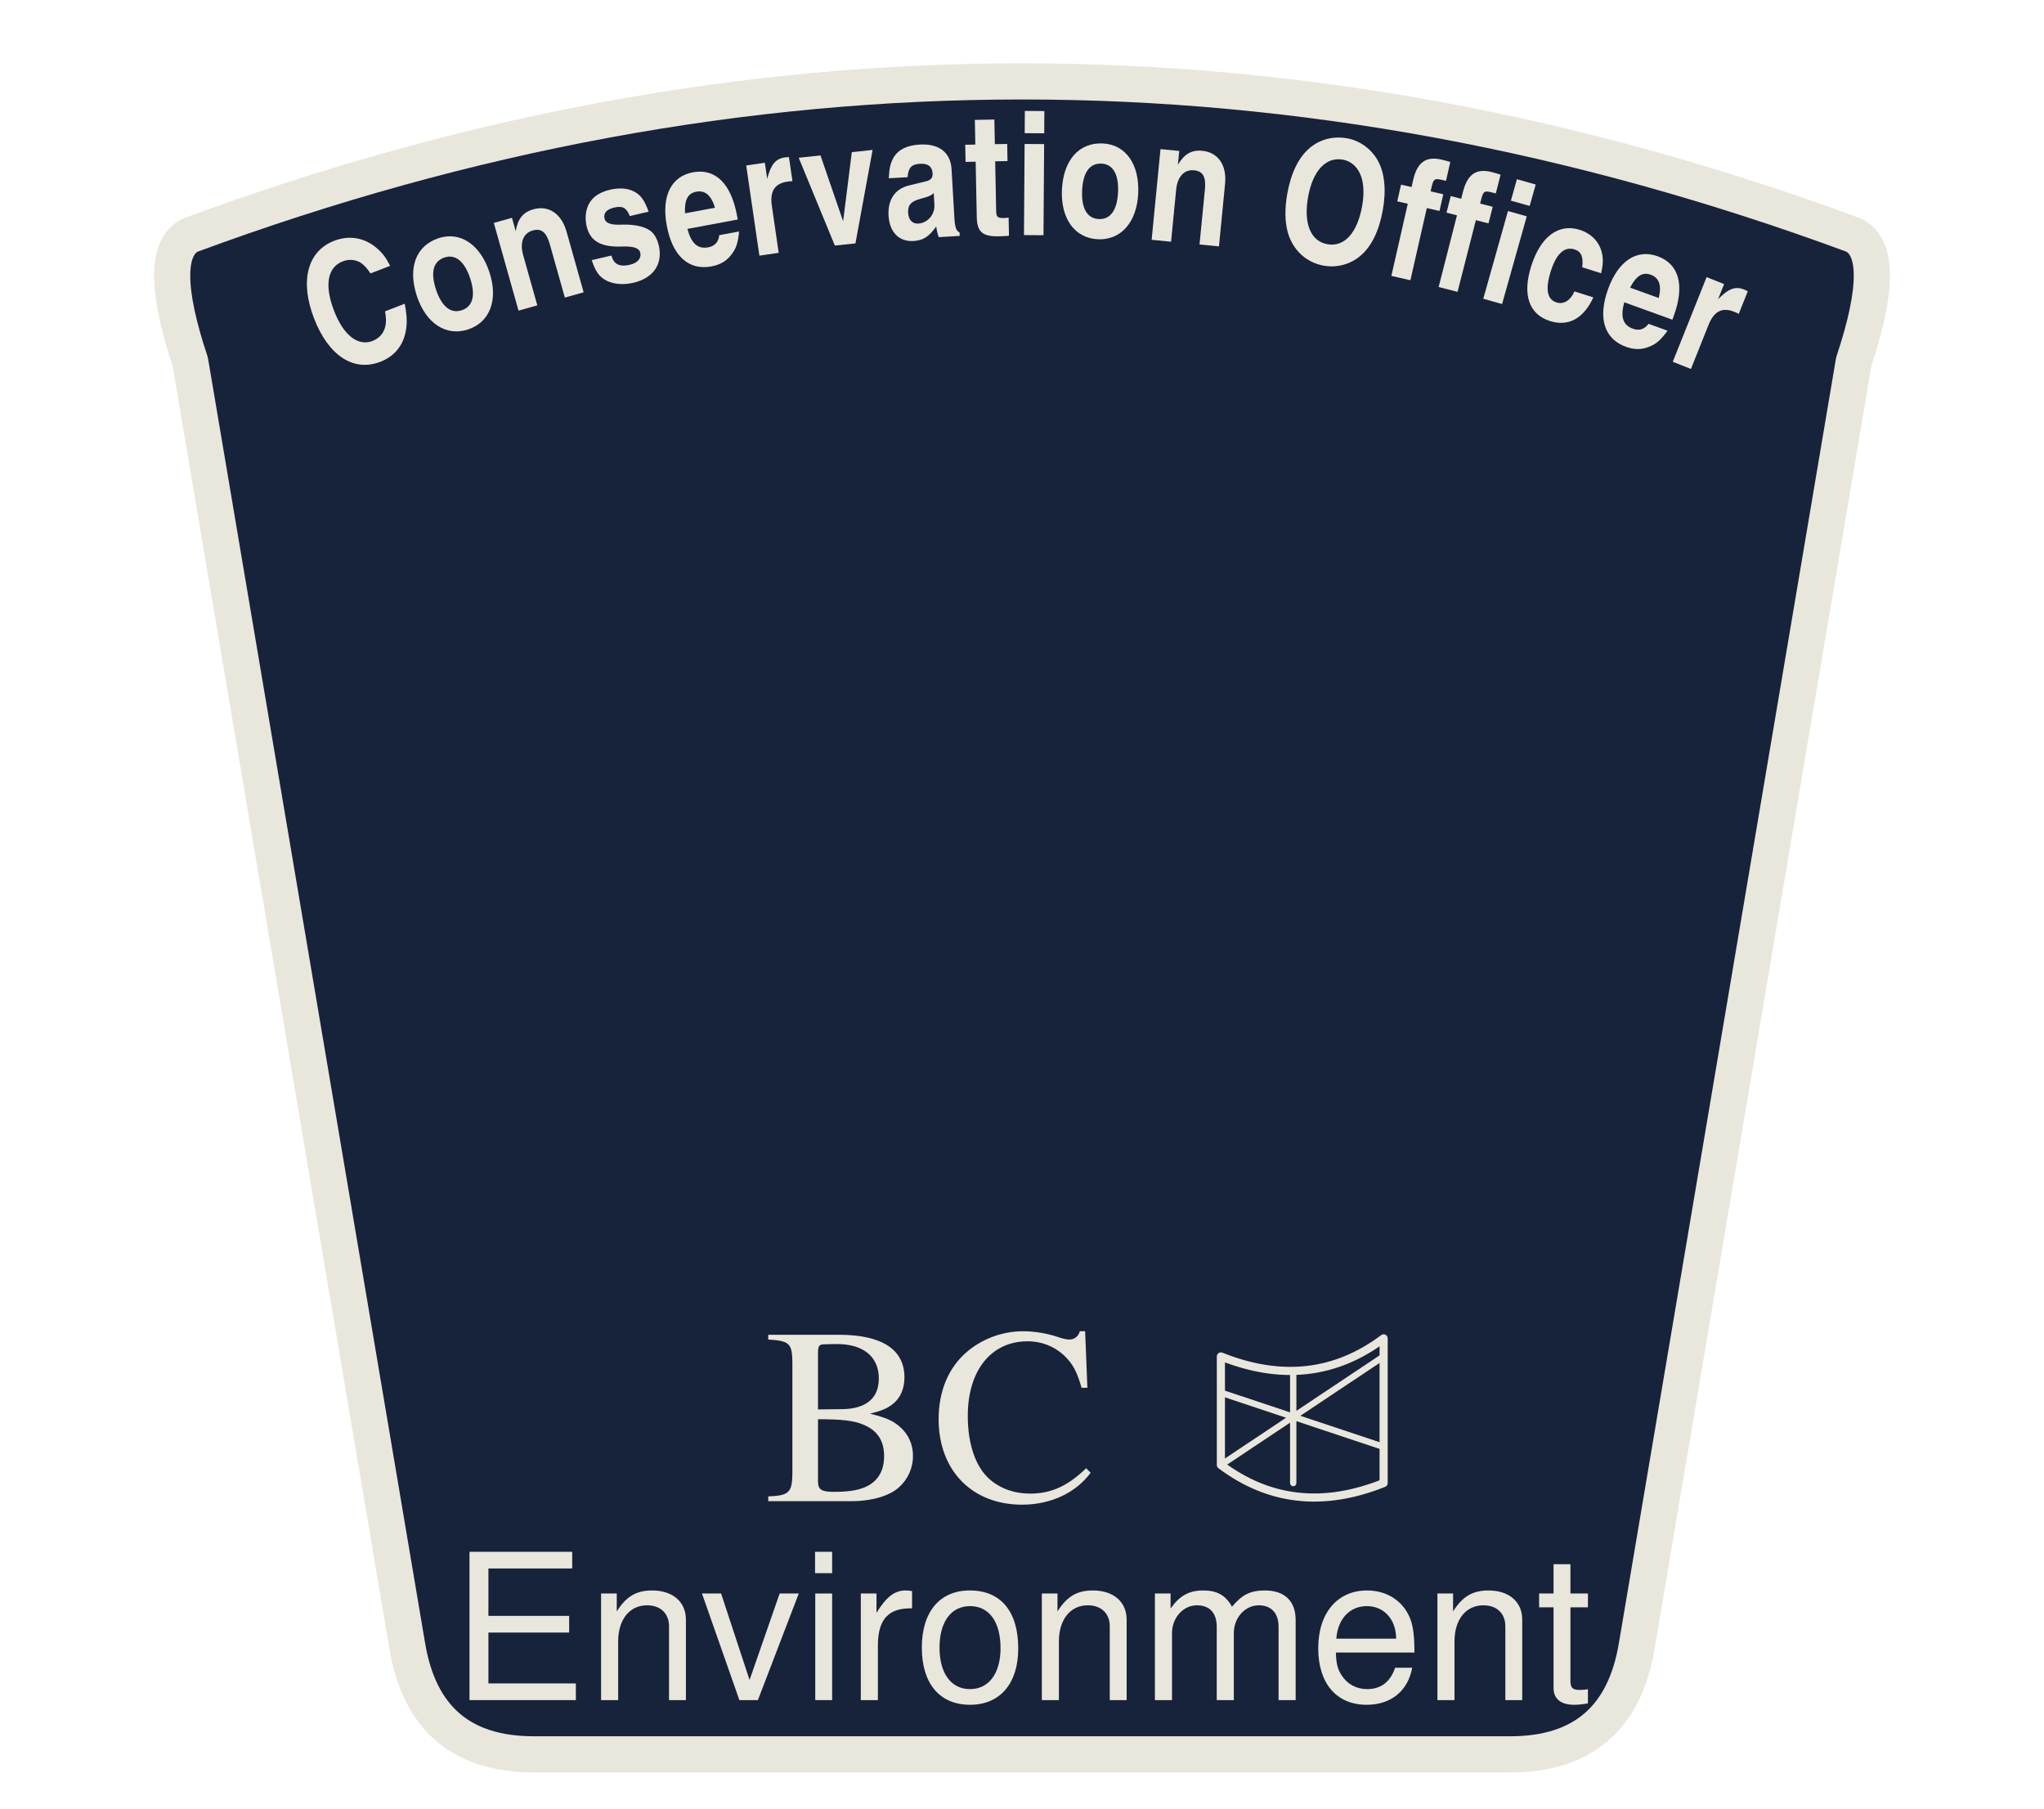
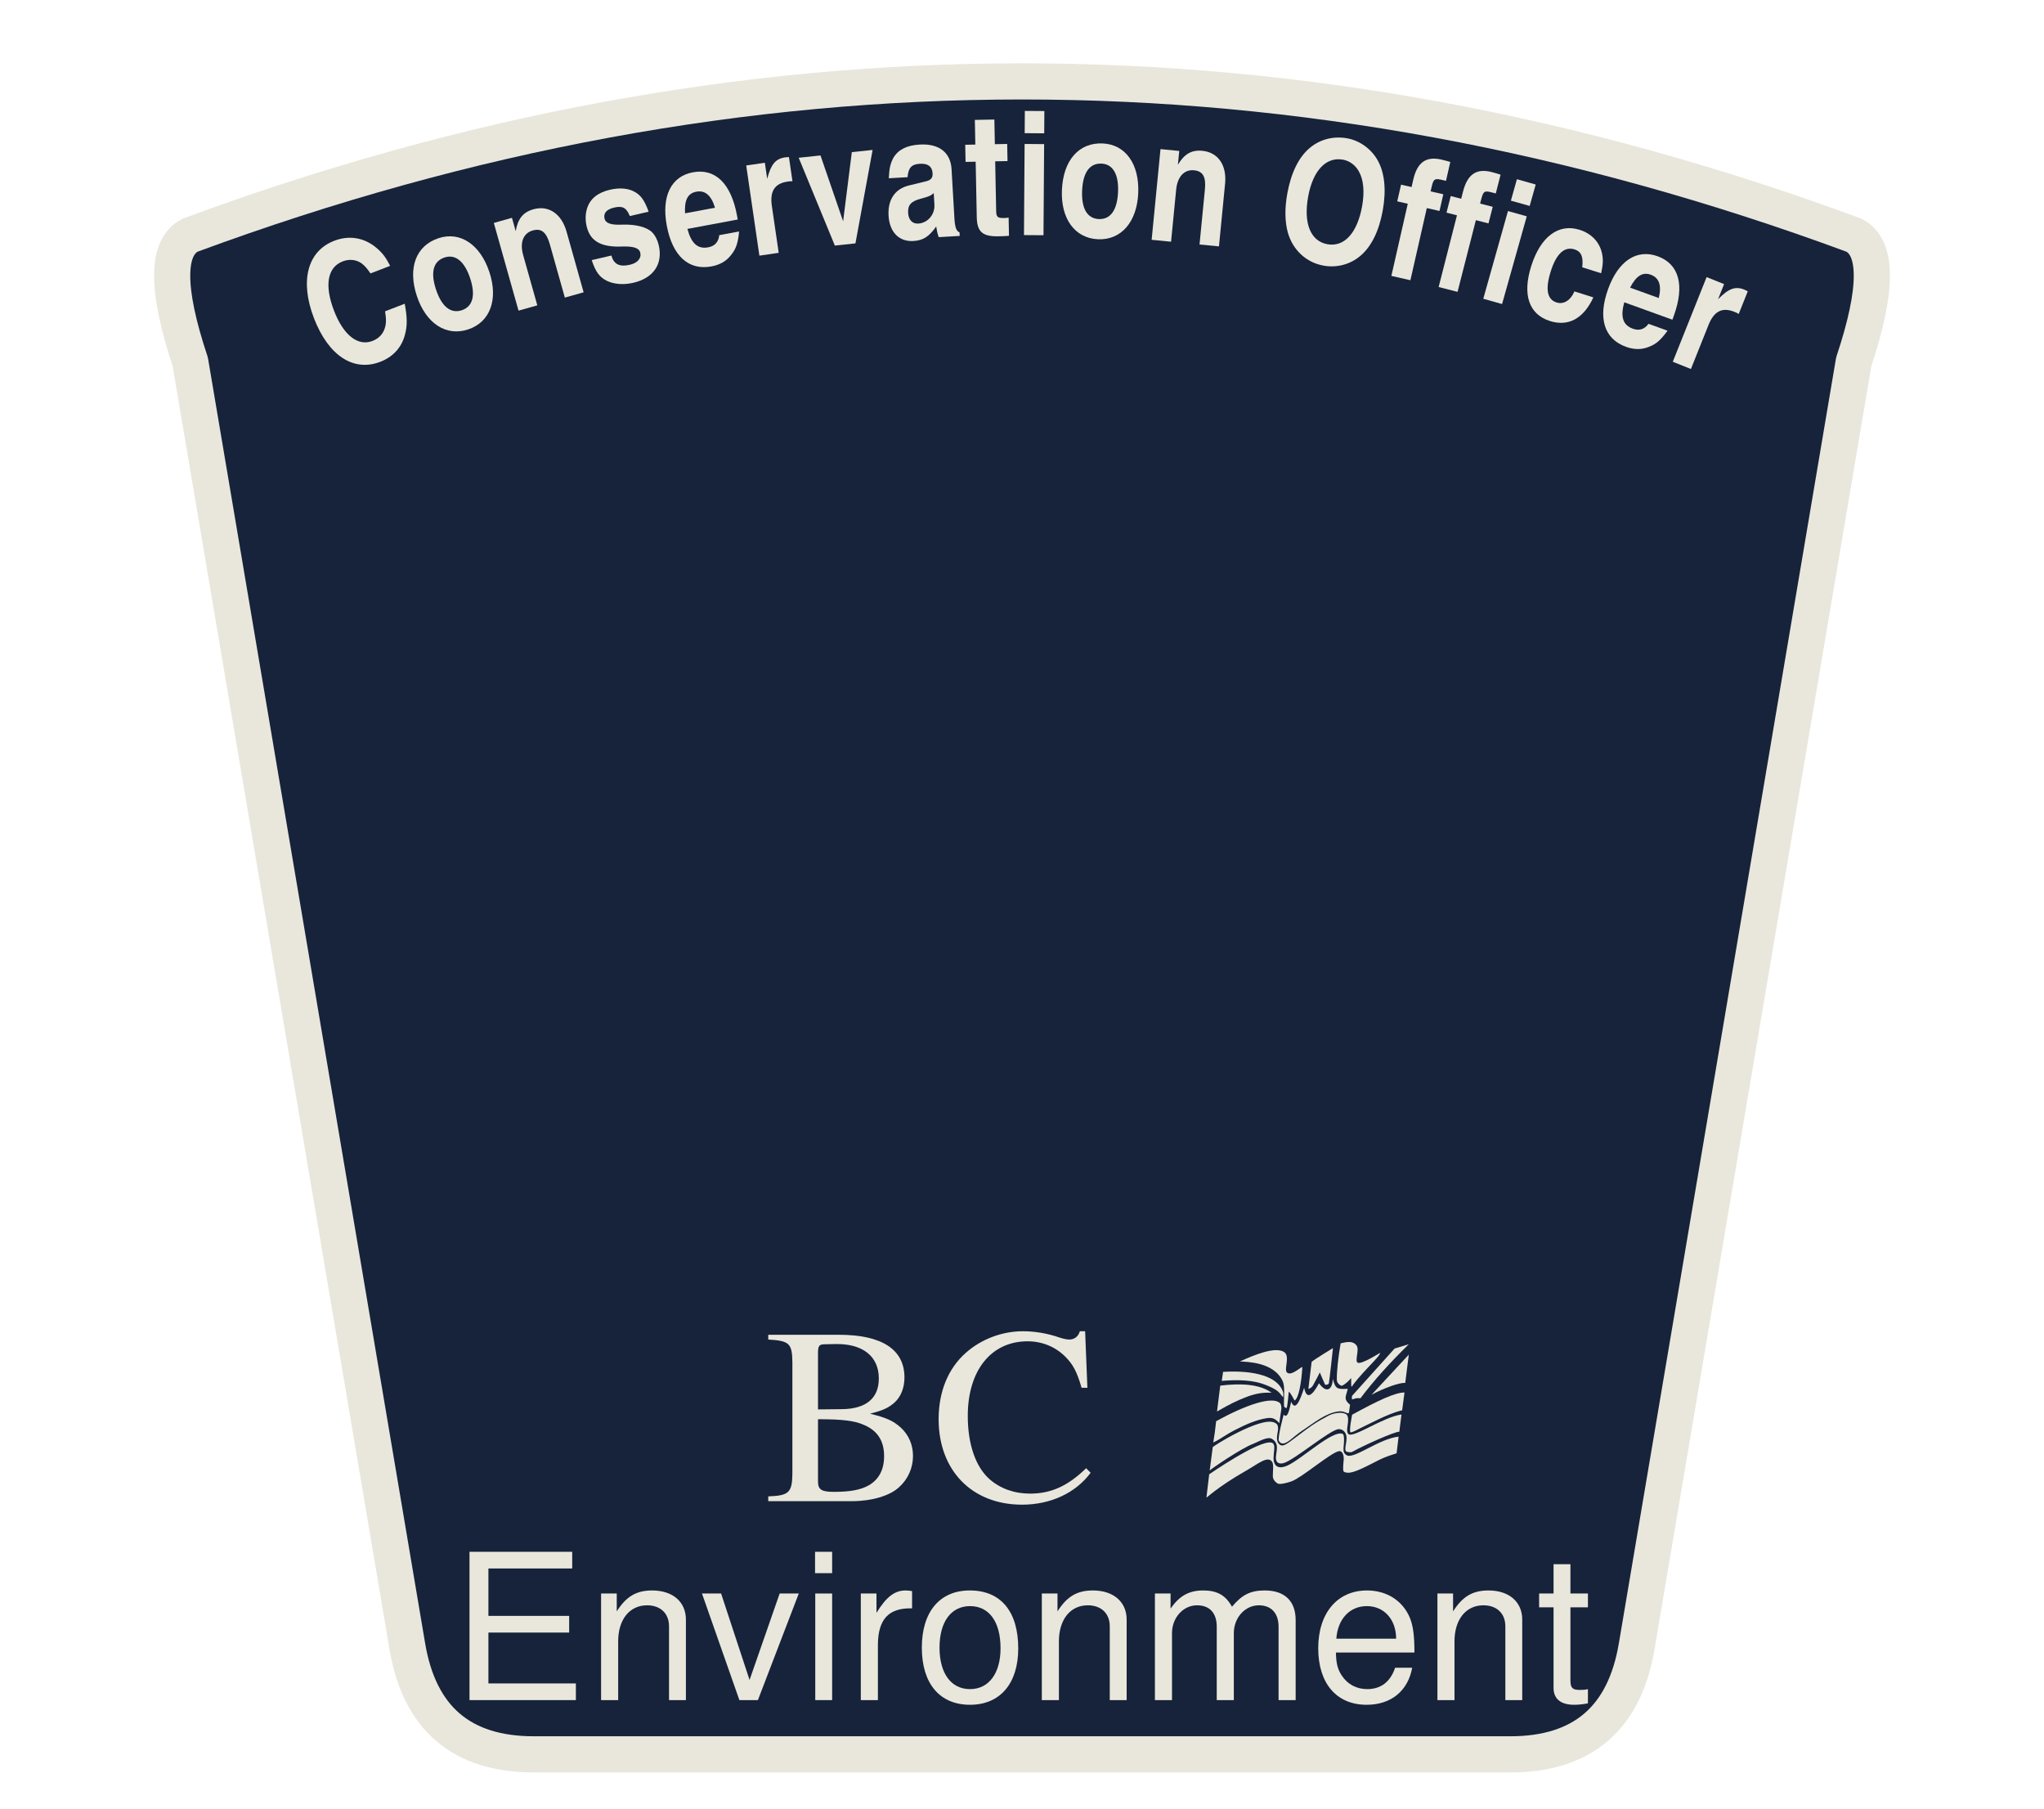
<svg xmlns="http://www.w3.org/2000/svg" viewBox="0 0 286 253" role="img">
  <g data-master-id="bc-co-bc-environment-1992-v1" data-master-geometry-hash="d5651ae1a9cc7944af05008088dc184b5f19fb49bbcd50b0b2ac5c894135e63b" transform="translate(16.5 1.4210854715202004e-14) scale(2.53)">
    <path d="M4 13 Q50 -4 96 13 Q98 14 96 20 L84 91 Q83 97 77 97 H23 Q17 97 16 91 L4 20 Q2 14 4 13 Z" fill="#17233a" stroke="#e9e7dc" stroke-width="2" stroke-linejoin="round" stroke-linecap="round" data-component="shared-compact-co-border" />
    <g data-component="bc-framed-provincial-mark" transform="translate(28 24) scale(0.08849736)">
      <g fill="#e9e7dc">
        <g data-shared="bc-framed-provincial-mark-3b841c1ba2" />
      </g>
    </g>
    <g data-caption="Conservation Officer">
      <path d="M561 483C555 540 546 570 524 610C479 692 402 737 309 737C141 737 36 591 36 357C36 124 138 -19 306 -19C384 -19 450 13 495 74C529 120 545 162 561 246H438C429 206 423 188 410 167C386 130 351 111 307 111C216 111 161 203 161 356C161 515 216 607 312 607C353 607 388 589 409 559C422 538 429 522 438 483Z" fill="#e9e7dc" transform="translate(14.35886 19.87015) rotate(-21.08255) scale(0.00947075 -0.00947075) translate(-296 0)" />
      <path d="M254 546C115 546 28 438 28 265C28 96 116 -14 251 -14C386 -14 474 96 474 265C474 435 387 546 254 546ZM252 428C319 428 356 370 356 266C356 161 319 104 251 104C183 104 146 161 146 266C146 372 183 428 252 428Z" fill="#e9e7dc" transform="translate(19.3244 18.0892) rotate(-18.35623) scale(0.00947075 -0.00947075) translate(-250.5 0)" />
      <path d="M163 532H53V0H167V305C167 381 202 428 260 428C312 428 334 397 334 323V0H448V368C448 477 389 546 297 546C234 546 194 517 163 451Z" fill="#e9e7dc" transform="translate(23.95581 16.66847) rotate(-15.73311) scale(0.00947075 -0.00947075) translate(-250.5 0)" />
      <path d="M413 370C404 444 389 478 353 507C322 532 276 546 222 546C149 546 97 521 67 470C50 441 41 406 41 369C41 280 95 230 216 207C281 194 311 176 311 148C311 114 282 93 236 93C174 93 145 117 143 170H25C32 97 46 64 84 32C120 3 173 -14 232 -14C353 -14 426 54 426 166C426 197 419 225 406 247C384 284 323 316 247 331C181 343 153 361 153 389C153 422 177 439 222 439C273 439 292 422 300 370Z" fill="#e9e7dc" transform="translate(28.44091 15.51376) rotate(-13.12663) scale(0.00947075 -0.00947075) translate(-228 0)" />
      <path d="M310 157C299 119 273 99 234 99C172 99 141 138 134 227H433V252C433 441 359 546 226 546C96 546 19 442 19 268C19 88 96 -14 232 -14C281 -14 322 0 355 29C392 60 409 91 428 157ZM137 319C147 396 174 431 225 431C277 431 307 394 315 319Z" fill="#e9e7dc" transform="translate(32.76506 14.60651) rotate(-10.56011) scale(0.00947075 -0.00947075) translate(-228 0)" />
      <path d="M52 0H166V277C166 363 201 404 277 404C290 404 296 404 306 402V544L301 545C289 546 289 546 283 546C227 546 196 518 162 437V532H52Z" fill="#e9e7dc" transform="translate(36.48365 13.98806) rotate(-8.31781) scale(0.00947075 -0.00947075) translate(-159.5 0)" />
      <path d="M445 532H323L230 136L139 532H11L167 0H288Z" fill="#e9e7dc" transform="translate(40.22376 13.5169) rotate(-6.03638) scale(0.00947075 -0.00947075) translate(-228 0)" />
      <path d="M148 360C155 414 175 434 224 434C271 434 295 414 295 374C295 348 283 335 255 330L152 311C70 296 24 235 24 142C24 46 76 -14 160 -14C217 -14 253 6 298 63C301 34 302 26 309 0H432V21C414 29 407 51 407 104V392C407 490 342 546 230 546C154 546 103 524 72 478C53 447 44 419 38 360ZM295 191C295 133 250 86 194 86C160 86 139 111 139 151C139 197 159 218 217 230C263 239 280 245 295 259Z" fill="#e9e7dc" transform="translate(44.62726 13.15612) rotate(-3.32601) scale(0.00947075 -0.00947075) translate(-228 0)" />
      <path d="M181 676H67V532H8V432H67V109C67 25 96 -4 183 -6H198C212 -6 219 -6 242 -5L253 -4V102C237 100 236 100 228 100C188 100 181 106 181 143V432H253V532H181Z" fill="#e9e7dc" transform="translate(48.17644 13.01799) rotate(-1.13) scale(0.00947075 -0.00947075) translate(-136.5 0)" />
      <path d="M57 532V0H171V532ZM171 725H57V595H171Z" fill="#e9e7dc" transform="translate(50.64874 13.00228) rotate(0.40205) scale(0.00947075 -0.00947075) translate(-114 0)" />
      <path d="M254 546C115 546 28 438 28 265C28 96 116 -14 251 -14C386 -14 474 96 474 265C474 435 387 546 254 546ZM252 428C319 428 356 370 356 266C356 161 319 104 251 104C183 104 146 161 146 266C146 372 183 428 252 428Z" fill="#e9e7dc" transform="translate(54.19939 13.09538) rotate(2.60078) scale(0.00947075 -0.00947075) translate(-250.5 0)" />
      <path d="M163 532H53V0H167V305C167 381 202 428 260 428C312 428 334 397 334 323V0H448V368C448 477 389 546 297 546C234 546 194 517 163 451Z" fill="#e9e7dc" transform="translate(59.03134 13.44113) rotate(5.57946) scale(0.00947075 -0.00947075) translate(-250.5 0)" />
      <path d="M323 737C241 737 167 703 117 642C64 578 36 481 36 358C36 269 51 194 79 135C126 39 216 -19 319 -19C398 -19 472 16 521 76C574 140 602 237 602 359C602 480 574 578 521 642C472 701 398 737 323 737ZM321 610C360 610 399 591 425 558C460 516 479 447 479 362C479 203 419 108 319 108C219 108 159 203 159 361C159 516 220 610 321 610Z" fill="#e9e7dc" transform="translate(66.70809 14.50979) rotate(10.24425) scale(0.00947075 -0.00947075) translate(-319 0)" />
      <path d="M185 432H261V532H185V553C185 604 189 611 226 612H259V725C243 726 227 727 205 727C113 727 71 680 71 575V532H8V432H71V0H185Z" fill="#e9e7dc" transform="translate(71.03249 15.39246) rotate(12.81671) scale(0.00947075 -0.00947075) translate(-136.5 0)" />
      <path d="M185 432H261V532H185V553C185 604 189 611 226 612H259V725C243 726 227 727 205 727C113 727 71 680 71 575V532H8V432H71V0H185Z" fill="#e9e7dc" transform="translate(73.64281 16.02316) rotate(14.34515) scale(0.00947075 -0.00947075) translate(-136.5 0)" />
      <path d="M57 532V0H171V532ZM171 725H57V595H171Z" fill="#e9e7dc" transform="translate(76.03051 16.66462) rotate(15.72526) scale(0.00947075 -0.00947075) translate(-114 0)" />
      <path d="M313 194C308 138 277 101 233 101C175 101 146 155 146 265C146 372 178 428 240 428C281 428 303 402 314 342H430C425 395 418 421 401 452C368 512 307 546 234 546C105 546 28 440 28 259C28 84 100 -14 229 -14C342 -14 412 59 429 194Z" fill="#e9e7dc" transform="translate(79.22955 17.6207) rotate(17.54519) scale(0.00947075 -0.00947075) translate(-228 0)" />
      <path d="M310 157C299 119 273 99 234 99C172 99 141 138 134 227H433V252C433 441 359 546 226 546C96 546 19 442 19 268C19 88 96 -14 232 -14C281 -14 322 0 355 29C392 60 409 91 428 157ZM137 319C147 396 174 431 225 431C277 431 307 394 315 319Z" fill="#e9e7dc" transform="translate(83.41427 19.03847) rotate(19.87141) scale(0.00947075 -0.00947075) translate(-228 0)" />
      <path d="M52 0H166V277C166 363 201 404 277 404C290 404 296 404 306 402V544L301 545C289 546 289 546 283 546C227 546 196 518 162 437V532H52Z" fill="#e9e7dc" transform="translate(86.93759 20.37905) rotate(21.77875) scale(0.00947075 -0.00947075) translate(-159.5 0)" />
    </g>
    <g data-caption="BC">
      <path d="M17 643C101 638 112 628 113 553V109C112 34 99 22 17 19V0H351C428 0 500 21 537 55C573 87 593 132 593 180C593 224 576 264 544 293C514 320 487 332 422 348C474 361 495 371 519 392C544 414 559 450 559 492C559 604 469 662 297 662H17ZM215 326C312 326 358 320 394 305C451 282 478 241 478 179C478 125 457 86 417 63C385 45 344 37 278 37C229 37 215 46 215 78ZM215 365V595C216 617 220 623 237 624L281 625C392 628 457 577 457 488C457 409 406 367 310 366Z" fill="#e9e7dc" transform="translate(40.36526 83) rotate(0) scale(0.01389728 -0.01389728) translate(-333.5 0)" />
      <path d="M620 451 611 676H590C584 655 568 643 548 643C539 643 524 646 509 651C460 668 410 676 363 676C281 676 198 645 136 590C66 528 28 436 28 326C28 122 161 -14 360 -14C473 -14 573 32 633 113L615 131C542 60 475 30 392 30C329 30 273 50 230 88C175 137 144 227 144 339C144 520 237 636 382 636C439 636 491 615 531 576C563 544 578 516 597 451Z" fill="#e9e7dc" transform="translate(49.63474 83) rotate(0) scale(0.01389728 -0.01389728) translate(-333.5 0)" />
    </g>
-     <path d="M61 75 Q66 77 70 74 L70 82 Q65 84 61 81 Z" fill="none" stroke="#e9e7dc" stroke-width="0.45" stroke-linejoin="round" stroke-linecap="round" data-component="interpreted-BC-flag" />
-     <path d="M61 77 L70 80 M61 81 L70 75 M65 76 V82" fill="none" stroke="#e9e7dc" stroke-width="0.35" stroke-linejoin="round" stroke-linecap="round" data-component="interpreted-BC-flag-detail" />
+     <g data-component="pofbc-bc-parks-flag" transform="translate(60.2 74.2) scale(0.011918)">
+       <path data-role="flag" d="M637.14 545.34L637.14 540.34C637.08 520.85 628.48 504.01 615.14 506.34C576.8 513.05 444.49 628.38 395.14 646.34C381.11 651.44 341.22 663.13 330.14 656.34C318.9 649.45 308.3 637.18 308.11 622.3C307.85 602.45 313.04 568.4 305.14 556.34C285.16 525.84 241.16 564.37 185.14 596.34C44.66 676.52-1.41 726.66 .03 721.19L12.86 613.68C12.86 613.68 239.98 456.44 300.14 466.34C330.72 471.37 302.18 527.04 315.14 561.34C324.28 585.52 348.84 585.16 375.14 573.54C441.2 544.32 586.45 406.18 632.14 426.34C638.86 429.31 639.76 451.86 637.64 473.8C635.2 499.08 632.84 517.39 652.88 526.34C687.99 542.01 802.95 448.08 891.76 439.03L882.35 516.34C862.66 522.55 829.53 532.85 802.85 546.34C744 576.09 684.2 609.16 655.14 606.34C645.88 605.44 636.59 604.36 635.14 596.34C632.76 583.21 637.14 545.34 637.14 545.34Z" fill="#e9e7dc" />
+       <path data-role="flag" d="M650.29 446.34C650.76 420.14 633.15 402.97 613.14 404.34C572.79 407.1 404.15 551.22 356.14 562.34C335.7 567.07 328.19 556.95 327.14 555.34C309.55 528.38 350.4 477.49 304.14 449.34C282.71 436.3 235.97 465.55 217.14 472.34C162.5 492.06 13.83 594.01 15.14 596.34L29.23 488.37C27.52 484.19 251.69 344.85 315.14 373.62C324.67 377.94 330.25 381.68 332.14 394.34C335.3 415.53 318.88 446.37 333.14 468.34C345.45 487.31 360.55 481.54 385.14 463.95C418.56 440.06 455.46 410.23 490.56 386.34C519.41 366.7 547.56 351.77 567.14 341.34C580.84 334.04 602.92 328.31 621.14 328.34C637.93 328.37 649.95 334.75 652.14 338.34C667.88 364.17 642.74 408.48 658.15 426.34C678.33 449.72 817.32 348.75 905.14 336.34L895.14 416.34C876.82 413.92 731.16 479.11 677.14 509.34C668.47 514.19 653.19 509.4 651.46 508.9C637.05 504.69 649.81 473.72 650.29 446.34Z" fill="#e9e7dc" />
+       <path data-role="flag" d="M31.71 466.34L38.71 420.3L45.14 367.34C181.4 292.18 305.22 249.68 340.95 283.23C346.55 288.49 349.01 302.11 347.58 310.93C343.62 335.4 338.53 376.34 338.53 376.34C321.55 359.44 311.08 348.48 280.14 353.34C234.69 360.48 187.49 379.54 128.93 409.86C90.35 429.83 67.05 449.21 31.71 466.34" fill="#e9e7dc" />
+       <path data-role="flag" d="M49.14 322.34L64.14 202.34C159 191.13 245.27 194.3 302.14 235.34C256.68 233.3 221.81 240.49 177.14 258.34C145.48 270.99 113.37 285.12 49.14 322.34Z" fill="#e9e7dc" />
+       <path data-role="flag" d="M908.14 317.34L919.14 234.34C877.12 233.62 797.06 270.97 676.14 337.27C676.14 337.27 661.54 409.46 668.14 418.34C671.77 423.22 700.02 406.45 717.14 398.34C761.68 377.24 838.09 335.16 901.14 318.34C904.52 317.44 904.86 318.1 908.14 317.34Z" fill="#e9e7dc" />
+       <path data-role="flag" d="M922.49 190.01C897.53 187.01 822.52 214.05 765.94 244.95L939.14 58.61L922.49 190.01Z" fill="#e9e7dc" />
+       <path data-role="flag" d="M939.14 10.34L873.14 30.34L675.14 250.56L675.14 266.34L695.14 260.83L715.14 260.52C776.85 178.47 852.46 94.98 939.14 10.34Z" fill="#e9e7dc" />
+       <path data-role="flag" d="M71.14 180.34L77.27 138.58C219.65 129.92 332.04 159.09 355.14 231.34C357.68 239.27 356.76 247.49 355.14 256.34C336.64 232.37 331.73 221.99 275.14 199.2C218.37 176.34 148.33 174.05 71.14 180.34Z" fill="#e9e7dc" />
+       <path data-role="flag" d="M358.37 337.11C358.37 337.11 328.83 446.39 336.37 459.11C347.45 477.78 365.23 472.67 388.37 454.72C402.48 443.78 423.81 424.98 445.14 410.83C501.65 373.34 552.44 330.24 612.29 322.14C640.56 318.32 650.95 334.52 661.1 329.45L666.43 291.34C633.13 262.81 648.89 251.53 655.72 217.11C606.08 219.91 598.97 217.69 586.3 171.03C585.4 218.59 558.57 242.18 522.27 191.41C489.22 253.94 463.76 266.03 453.37 212.11C432.69 277.86 411.53 321.64 393.37 277.11C385.22 308.68 378.2 358.45 358.37 337.11Z" fill="#e9e7dc" />
+       <path data-role="flag" d="M622.75 6.34C612.56 65.65 604.34 132.77 605.14 176.34C605.44 192.44 624.52 205.74 630.64 202.34C656 188.24 671.14 167.34 671.14 167.34C673.06 171.3 669.23 215.22 675.14 206.34C681.38 196.97 694.52 179.37 721.14 149.34C757.15 108.72 810.4 58.85 805.14 50.58C805.14 50.58 721.08 104.08 702.66 96.34C686.59 89.59 710.02 36.91 697.86 18.13C681.95-6.45 652.82-1.34 622.75 6.34Z" fill="#e9e7dc" />
+       <path data-role="flag" d="M568.1 191.78C571.09 177.2 587.14 28.34 587.14 28.34C587.14 28.34 499.55 81.35 488.14 92.34L473.14 217.34C473.14 217.34 485.9 216.11 495.14 200.34C503.33 186.36 526.14 141.34 526.14 141.34C526.14 141.34 545.59 187.94 550.14 196.72C552.57 201.4 567.04 196.94 568.1 191.78Z" fill="#e9e7dc" />
+       <path data-role="flag" d="M155.14 90.39C183.47 91.98 314.03 91.76 354.14 182.34C365.56 208.12 358.16 254.11 360.14 297.34C360.4 302.98 371.45 307.78 372.21 306.34C376.68 297.86 381.62 231.68 382.14 230.34C392.85 238.6 403.51 263.09 408.99 271.61C428.22 261.38 440.69 189.39 445.14 116.34C439.42 113.83 391.66 161.81 372.89 140.48C359 124.71 390.55 64 358.91 45.49C317.28 21.13 222.98 59.3 155.14 90.39Z" fill="#e9e7dc" />
+     </g>
    <g data-caption="Environment">
      <path d="M183 332H580V414H183V647H595V729H90V0H613V82H183Z" fill="#e9e7dc" transform="translate(22.18299 94) rotate(0) scale(0.01124829 -0.01124829) translate(-333.5 0)" />
      <path d="M70 524V0H154V289C154 396 210 466 296 466C362 466 404 426 404 363V0H487V396C487 483 422 539 321 539C243 539 193 509 147 436V524Z" fill="#e9e7dc" transform="translate(29.06132 94) rotate(0) scale(0.01124829 -0.01124829) translate(-278 0)" />
      <path d="M285 0 486 524H392L244 99L104 524H10L194 0Z" fill="#e9e7dc" transform="translate(35.00041 94) rotate(0) scale(0.01124829 -0.01124829) translate(-250 0)" />
      <path d="M150 524H67V0H150ZM150 729H66V624H150Z" fill="#e9e7dc" transform="translate(39.06104 94) rotate(0) scale(0.01124829 -0.01124829) translate(-111 0)" />
      <path d="M69 524V0H153V272C154 398 206 454 321 451V536C307 538 299 539 289 539C235 539 194 507 146 429V524Z" fill="#e9e7dc" transform="translate(42.18244 94) rotate(0) scale(0.01124829 -0.01124829) translate(-166.5 0)" />
      <path d="M272 539C124 539 36 434 36 258C36 81 124 -23 273 -23C421 -23 510 82 510 254C510 436 424 539 272 539ZM273 462C367 462 423 385 423 255C423 131 365 54 273 54C180 54 123 131 123 258C123 385 180 462 273 462Z" fill="#e9e7dc" transform="translate(47.1823 94) rotate(0) scale(0.01124829 -0.01124829) translate(-278 0)" />
      <path d="M70 524V0H154V289C154 396 210 466 296 466C362 466 404 426 404 363V0H487V396C487 483 422 539 321 539C243 539 193 509 147 436V524Z" fill="#e9e7dc" transform="translate(53.43635 94) rotate(0) scale(0.01124829 -0.01124829) translate(-278 0)" />
      <path d="M70 524V0H154V329C154 405 209 466 277 466C339 466 374 428 374 361V0H458V329C458 405 513 466 581 466C642 466 678 427 678 361V0H762V393C762 487 708 539 610 539C540 539 498 518 449 459C418 515 376 539 308 539C238 539 191 513 147 450V524Z" fill="#e9e7dc" transform="translate(61.24829 94) rotate(0) scale(0.01124829 -0.01124829) translate(-416.5 0)" />
      <path d="M513 234C513 314 507 362 492 401C458 487 378 539 280 539C134 539 40 428 40 255C40 82 130 -23 278 -23C398 -23 481 45 502 159H418C395 90 348 54 281 54C228 54 183 78 155 122C135 152 128 182 127 234ZM129 302C136 399 195 462 279 462C364 462 423 396 423 302Z" fill="#e9e7dc" transform="translate(69.06022 94) rotate(0) scale(0.01124829 -0.01124829) translate(-278 0)" />
      <path d="M70 524V0H154V289C154 396 210 466 296 466C362 466 404 426 404 363V0H487V396C487 483 422 539 321 539C243 539 193 509 147 436V524Z" fill="#e9e7dc" transform="translate(75.31427 94) rotate(0) scale(0.01124829 -0.01124829) translate(-278 0)" />
      <path d="M254 524H168V668H85V524H14V456H85V60C85 6 121 -23 186 -23C208 -23 226 -21 254 -16V54C242 51 231 50 214 50C178 50 168 60 168 97V456H254Z" fill="#e9e7dc" transform="translate(80.0048 94) rotate(0) scale(0.01124829 -0.01124829) translate(-139 0)" />
    </g>
  </g>
</svg>
